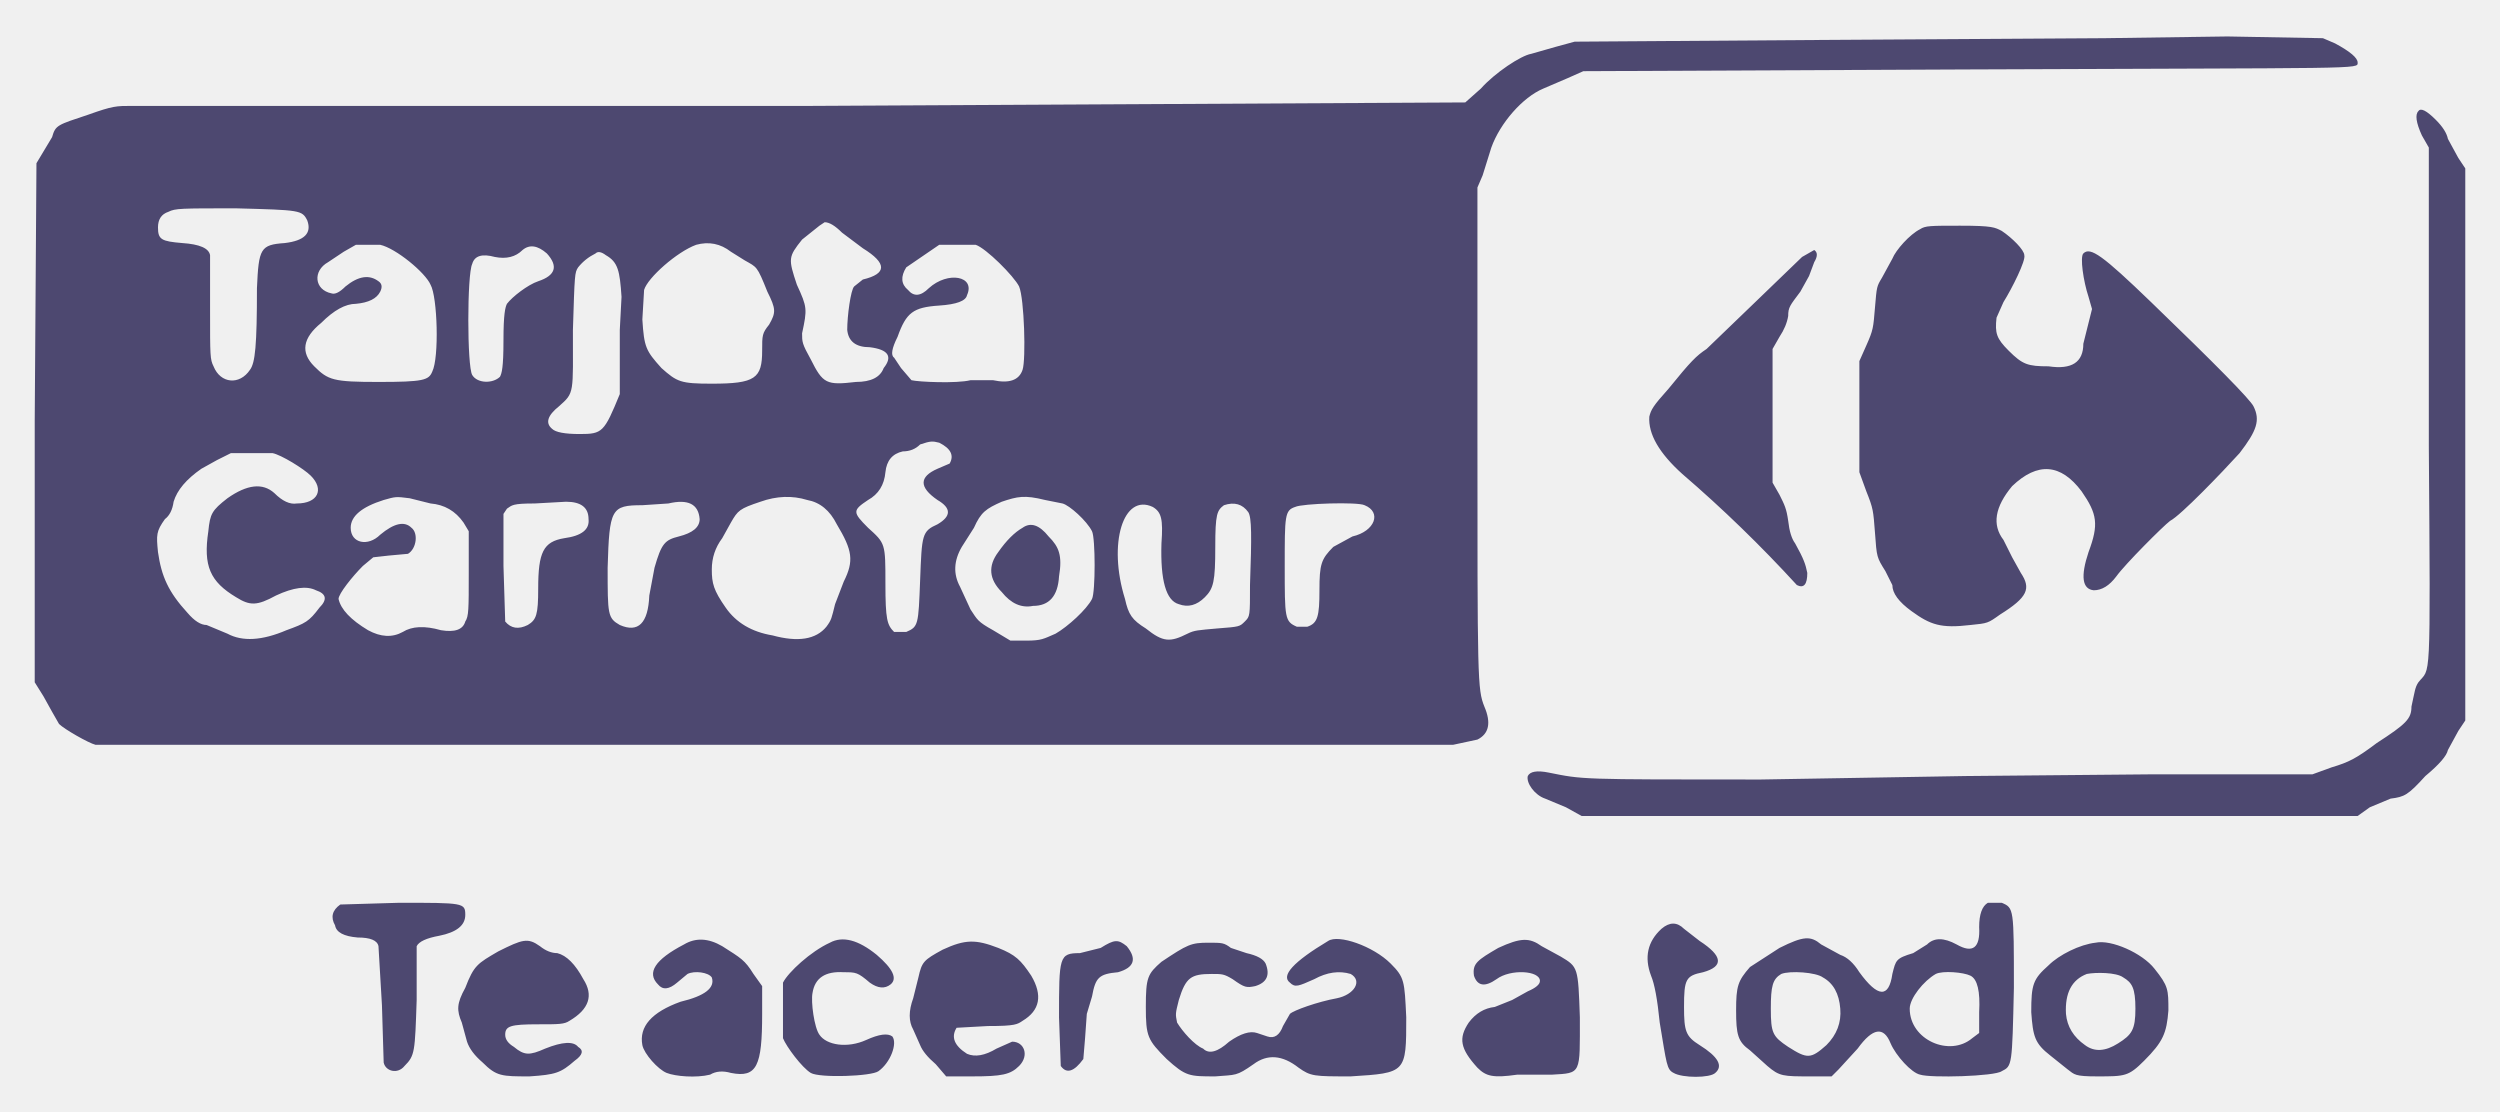
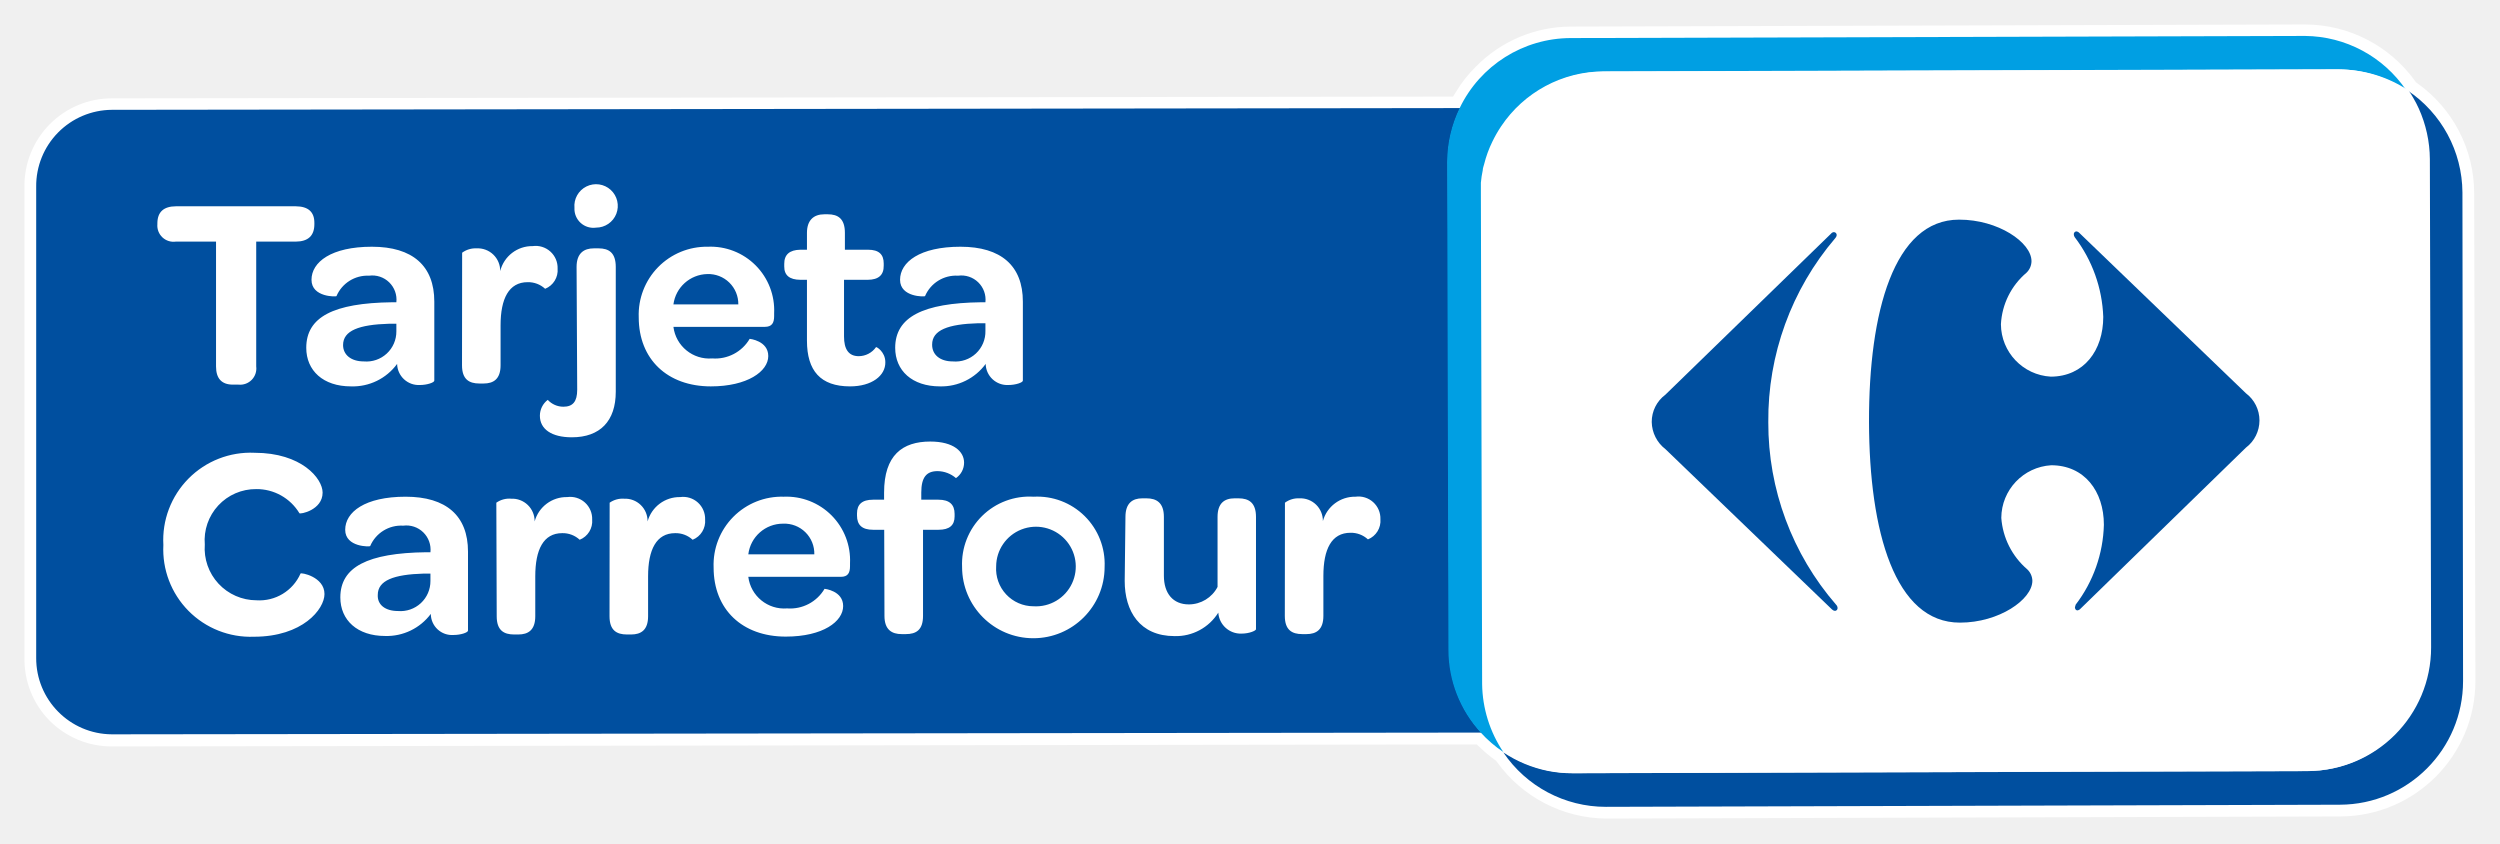
- <svg xmlns="http://www.w3.org/2000/svg" viewBox="130 320 1440 640">
-   <path fill="#4d4870" fill-rule="evenodd" d="m1342 342-161 1-144 1-11 3-14 4c-6 1-21 11-29 20l-9 8-376 2H206c-9 0-11 0-25 5-18 6-19 6-21 13l-6 10-3 5-1 148v151l5 8 5 9 4 7c3 3 17 11 21 12h782l14-3q10-5 4-19c-4-10-4-15-4-160V428l3-7 5-16c5-14 18-29 30-34l14-6 9-4 221-1c230-1 225 0 225-4q0-4-13-11l-7-3-55-1zm181 42q-3 3 2 14l4 7v172c1 141 1 127-6 136-2 3-2 5-4 14 0 7-3 10-20 21-12 9-16 11-26 14l-11 4h-91l-109 1-118 2c-105 0-102 0-122-4q-10-2-12 2c-1 4 4 11 10 13l12 5 9 5h447l7-5 12-5c8-1 10-2 20-13q12-10 13-15l6-11 4-6V417l-4-6-6-11q-1-5-7-11-8-8-10-5M227 442q-6 2-6 9c0 7 2 8 14 9q15 1 16 7v32c0 26 0 28 2 32 4 10 15 11 21 2 3-4 4-14 4-47 1-23 2-25 16-26q17-2 13-13c-3-6-4-6-41-7-32 0-35 0-39 2m375 8-10 8c-8 10-8 11-3 26 6 13 6 14 3 28 0 5 0 6 5 15 7 14 9 15 26 13q13 0 16-8 8-10-8-12-12 0-13-10c0-8 2-23 4-25l5-4q21-5 0-18l-12-9q-6-6-10-6zm634 2c-6 3-14 12-16 17l-6 11c-3 5-3 5-4 17s-1 13-5 22l-4 9v64l4 11c4 10 4 11 5 24 1 14 1 14 6 22l4 8q0 7 11 15c11 8 17 10 34 8 10-1 10-1 17-6 16-10 18-15 12-24l-5-9-5-10q-10-13 5-31 22-21 40 3c9 13 10 19 4 35q-7 21 3 22 7 0 13-8c5-7 27-29 31-32 6-3 30-28 40-39 10-13 12-19 8-27q-3-6-59-60c-28-27-35-32-39-28-2 2 0 16 3 25l2 7-2 8-3 12q0 16-20 13c-12 0-15-1-23-9-7-7-8-10-7-19l4-9c5-8 13-24 12-27 0-3-7-10-13-14-4-2-5-3-24-3-17 0-20 0-23 2m-901 9-7 4-9 6c-9 5-8 16 2 18q3 1 8-4 11-9 19-3 3 2 1 6-3 6-14 7-9 0-20 11-16 13-4 25c8 8 11 9 37 9s29-1 31-6c4-8 3-43-1-50-3-7-20-21-29-23zm196 0c-11 4-28 19-30 26l-1 17c1 16 2 18 11 28 9 8 11 9 29 9 25 0 29-3 29-19 0-9 0-10 4-15 4-7 4-9-1-19-6-15-6-14-13-18l-8-5q-9-7-20-4m140 0-19 13q-5 8 1 13 5 6 12-1c11-10 27-7 22 4q-1 5-16 6c-15 1-19 4-24 18q-5 10-2 12l4 6 6 7c4 1 26 2 34 0h13q14 3 17-6c2-6 1-41-2-48-3-6-19-22-25-24zm-240 3q-6 6-16 4-11-3-13 4c-3 6-3 59 0 64s12 5 16 1c1-2 2-5 2-21 0-15 1-19 2-21 3-4 12-11 18-13q15-5 5-16-8-7-14-2m737 4-28 27-27 26c-6 4-9 7-22 23-9 10-10 12-11 16q-1 15 19 33a767 767 0 0 1 66 64q6 3 6-7c-1-5-2-8-7-17q-3-4-4-13c-1-7-2-9-5-15l-4-7v-77l4-7q4-6 5-12c0-5 1-6 7-14l5-9 3-8q3-5 0-7zm-695-2q-6 3-10 8c-2 3-2 4-3 36 0 37 1 36-8 44q-10 8-4 13 3 3 16 3c13 0 14-1 23-23v-37l1-19c-1-15-2-20-9-24q-4-3-6-1m187 110q-4 4-10 4-9 2-10 12-1 11-10 16c-9 6-9 7 0 16 10 9 10 9 10 32 0 21 1 24 5 28h7c7-3 7-4 8-30s1-28 10-32q12-7 0-14-16-11 0-18l7-3q4-7-6-12c-4-1-5-1-11 1m-397 5-8 4-9 5q-13 9-16 19-1 7-5 10c-5 7-5 9-4 19 2 14 6 23 17 35q6 7 11 7l12 5q13 7 34-2c11-4 13-5 19-13q7-7-2-10-8-4-23 3c-11 6-15 6-23 1-15-9-19-18-16-38 1-10 2-12 11-19q17-12 27-3 7 7 13 6c12 0 16-8 8-16-4-4-17-12-22-13zm88 27q-19 6-19 16c0 9 10 11 17 4q12-10 18-4c4 3 3 12-2 15l-11 1-9 1-6 5c-6 6-14 16-14 19q2 9 17 18 11 6 20 1 8-5 22-1 12 2 14-5c2-3 2-7 2-28v-24l-3-5q-7-10-19-11l-12-3c-8-1-8-1-15 1m217 1c-12 4-13 5-17 12l-5 9q-6 8-6 18c0 8 1 12 8 22q9 13 27 16 22 6 31-5c3-4 3-5 5-13l5-13c6-12 5-18-4-33q-6-12-17-14-13-4-27 1m139 0c-9 4-12 6-16 15l-7 11q-7 12-1 23l6 13c4 6 4 7 13 12l10 6h9c9 0 10-1 17-4 7-4 18-14 21-20 2-4 2-35 0-39-3-6-13-15-17-16l-10-2c-12-3-16-2-25 1m-269 1c-13 0-13 1-16 3l-2 3v30l1 32q5 6 13 2c5-3 6-6 6-21 0-21 3-27 15-29q15-2 14-11 0-10-13-10zm77 0-15 1c-18 0-19 2-20 36 0 27 0 29 7 33q16 7 17-17l3-16c4-14 6-16 14-18q12-3 12-10-1-13-18-9m320 1c-4 3-5 5-5 24 0 20-1 24-6 29q-7 7-15 4-11-3-10-35c1-14 0-18-5-21-17-8-26 21-16 53 2 9 4 12 12 17 10 8 14 8 24 3 4-2 6-2 17-3 13-1 13-1 16-4s3-3 3-21c1-28 1-39-1-42q-5-7-14-4m41 1c-6 2-6 5-6 34 0 30 0 32 7 35h6c6-2 7-6 7-21s1-18 8-25l11-6c13-3 17-14 7-18-4-2-36-1-40 1m-157 12q-7 4-14 14-9 12 2 23 8 10 18 8 14 0 15-17c2-12 0-17-6-23q-8-10-15-5m556 216q-5 3-5 14 1 18-13 10-11-6-17 0l-8 5c-10 3-10 4-12 12q-3 21-19-1-5-8-11-10l-11-6c-6-5-10-5-24 2l-17 11c-7 8-8 11-8 25s1 18 8 23l10 9c7 6 9 6 25 6h12l4-4 11-12q13-18 19-3c3 7 12 17 17 18 6 2 43 1 47-2 6-3 6-3 7-48 0-46 0-46-7-49zm-949 1q-7 5-3 12 1 6 13 7 11 0 12 5l2 34 1 33c1 5 8 7 12 2 6-6 6-8 7-38v-31q2-4 13-6 15-3 15-12c0-7-1-7-38-7zm761 14q-12 11-6 27 3 7 5 27c4 24 4 27 8 29 5 3 21 3 24 0q7-6-9-16c-8-5-9-8-9-22 0-16 1-18 11-20q18-5-2-18l-9-7q-6-6-13 0m-563 9q-25 13-15 23 4 5 11-1l6-5c4-2 12-1 14 2q3 9-18 14-25 9-22 25c1 5 9 14 14 16s17 3 25 1q5-3 12-1c15 3 18-4 18-34v-16l-5-7c-5-8-7-9-18-16q-12-7-22-1m84-1c-11 5-24 17-27 23v32c2 5 11 17 16 20s35 2 39-1c7-5 11-16 8-20q-4-3-15 2c-11 5-23 3-27-3-3-4-5-19-4-24q2-13 18-12c7 0 8 0 15 6q7 5 12 1 6-5-8-17-16-13-27-7m287-1q-30 18-22 24c3 3 5 2 14-2q11-6 21-3c7 4 2 12-8 14-11 2-25 7-27 9l-4 7q-3 8-9 6l-6-2q-6-2-16 5-10 9-15 4c-5-2-12-10-15-15-1-5-1-5 1-13 4-13 7-15 19-15 6 0 7 0 12 3 7 5 8 5 13 4q10-3 6-13-2-4-11-6l-9-3c-4-3-5-3-13-3-10 0-12 1-27 11-8 7-9 9-9 26s1 19 12 30c11 10 13 10 28 10 12-1 12 0 22-7q12-9 26 2c7 5 9 5 30 5 32-2 32-2 32-34-1-21-1-23-9-31-10-10-30-17-36-13m98 4c-12 7-15 9-14 16q3 9 13 2c8-6 25-5 25 1q0 3-7 6l-9 5-10 4q-9 1-15 9c-6 9-5 15 5 26 5 5 9 6 23 4h20c17-1 16 0 16-33-1-29-1-29-11-35l-11-6c-7-5-12-5-25 1m-576 2c-12 7-14 8-19 21-5 9-5 13-2 20l3 11q2 6 9 12c8 8 11 8 27 8 15-1 18-2 26-9q7-5 2-8-4-5-19 1c-9 4-12 4-18-1q-5-3-5-7c0-5 3-6 19-6 12 0 15 0 18-2q17-10 8-24-7-13-15-15-5 0-10-4c-7-5-10-4-24 3m256-1c-11 6-12 7-14 16l-3 12q-4 11 0 18l4 9q2 5 9 11l6 7h15c17 0 22-1 27-6 6-6 3-14-4-14l-9 4q-10 6-17 3-11-7-6-15l18-1c16 0 17-1 20-3q15-9 5-26c-6-9-9-12-19-16-13-5-19-5-32 1m91-1-12 3c-12 0-12 2-12 37l1 28q5 7 13-4l1-12 1-14 3-10c2-11 4-13 15-14q14-4 5-15c-5-4-7-4-15 1m573-3c-9 1-21 7-27 13-9 8-10 11-10 27 1 14 2 18 11 25l10 8c4 3 4 4 17 4 16 0 18 0 27-9 11-11 13-16 14-29 0-12 0-14-8-24-7-9-25-17-34-15m-181 18c-5 3-6 7-6 20 0 14 1 16 10 22 11 7 13 7 22-1q9-9 8-21-1-13-10-18c-4-3-19-4-24-2m89 0c-7 4-15 14-15 20 0 18 23 28 36 17l4-3v-12q1-18-5-21c-4-2-16-3-20-1m87 0q-13 5-12 23 1 11 11 18 8 6 19-1c8-5 10-8 10-20s-2-15-7-18c-4-3-16-3-21-2" />
+ <svg xmlns="http://www.w3.org/2000/svg" viewBox="-1.96 -1.96 200.32 67.56">
+   <defs>
+     <style>.cls-1{fill:#fff}.cls-3{fill:#004f9f}</style>
+   </defs>
+   <g id="Capa_2" data-name="Capa 2">
+     <g id="Capa_2-2" data-name="Capa 2">
+       <path d="M126.73 63.63a10.9 10.9 0 0 1-8.73-4.52l-.08-.11-.11-.08a10 10 0 0 1-1.19-1l-.25-.23L7 57.85a7 7 0 0 1-5-2.08 7 7 0 0 1-2-5V13a7 7 0 0 1 7-7.08l107.47-.14.25-.4a10 10 0 0 1 1.58-2 10.7 10.7 0 0 1 7.6-3.21L182.76 0a10.9 10.9 0 0 1 8.78 4.51l.08.12.11.08a10.8 10.8 0 0 1 4.56 8.78l.1 39.11a10.86 10.86 0 0 1-10.8 10.86l-58.83.17Z" class="cls-1" />
+       <path d="m126.61 3.78 58.83-.17za9.9 9.9 0 0 0-8.18 4.39 9.9 9.9 0 0 1 8.18-4.39m64.33 1.5a6 6 0 0 1 .38.6 6 6 0 0 0-.38-.6 10 10 0 0 0-5.45-1.67 10 10 0 0 1 5.45 1.67m-73.88 5.94a9 9 0 0 1 .66-1.81 9 9 0 0 0-.66 1.81m-.26 1.46a8 8 0 0 1 .15-1 8 8 0 0 0-.15 1m74.52-6.8a9 9 0 0 1 .43.83 9 9 0 0 0-.43-.83m-73.6 3.53a10 10 0 0 1 .71-1.24 10 10 0 0 0-.71 1.24m.83 48.89a10 10 0 0 1-1.7-5.44 10 10 0 0 0 1.7 5.44 10 10 0 0 0 3.56 1.48 10 10 0 0 1-3.56-1.48" style="fill:none" />
+       <path d="M114.05 11a10 10 0 0 1 1-4.3L7 6.84A6.1 6.1 0 0 0 .94 13v37.75A6.1 6.1 0 0 0 7 56.88l109.75-.14a9.8 9.8 0 0 1-2.59-6.63Zm81.3 2.46a9.9 9.9 0 0 0-4.41-8.18 6 6 0 0 1 .38.6 9 9 0 0 1 .43.83 10 10 0 0 1 .89 4.06l.1 39.12a9.9 9.9 0 0 1-9.85 9.91l-58.83.2a10 10 0 0 1-2-.19 10 10 0 0 1-3.56-1.48 9.9 9.9 0 0 0 8.21 4.36l58.83-.17a9.9 9.9 0 0 0 9.86-9.91Z" class="cls-3" />
+       <path d="m182.74.92-58.84.17A9.9 9.9 0 0 0 115 6.7a10 10 0 0 0-1 4.3l.1 39.11a9.8 9.8 0 0 0 2.59 6.63 10 10 0 0 0 1.81 1.56 10 10 0 0 1-1.7-5.44v-.06l-.1-39.12v-1a8 8 0 0 1 .15-1c0-.16.07-.32.11-.48a9 9 0 0 1 .66-1.81 10 10 0 0 1 .71-1.24 9.9 9.9 0 0 1 8.18-4.39l58.83-.17h.05a10 10 0 0 1 5.45 1.67 9.9 9.9 0 0 0-8.1-4.34" style="fill:#009fe3" />
+       <path d="M185.49 3.61h-.05l-58.83.17a9.9 9.9 0 0 0-8.18 4.39 10 10 0 0 0-.71 1.24 9 9 0 0 0-.66 1.81c0 .16-.08.32-.11.48a8 8 0 0 0-.15 1v1l.1 39.12v.06a10 10 0 0 0 1.7 5.44 10 10 0 0 0 3.56 1.48 10 10 0 0 0 2 .19l58.83-.17a9.9 9.9 0 0 0 9.85-9.91l-.1-39.12a10 10 0 0 0-.89-4.06 9 9 0 0 0-.43-.83 6 6 0 0 0-.38-.6 10 10 0 0 0-5.55-1.69M145.07 47a.4.4 0 0 1-.24-.12L131.49 34a2.8 2.8 0 0 1-1.1-2.18 2.7 2.7 0 0 1 1.09-2.18l13.28-12.91a.3.3 0 0 1 .24-.12.23.23 0 0 1 .21.25.4.4 0 0 1-.12.24 22.7 22.7 0 0 0 .07 29.36.4.4 0 0 1 .12.25.22.22 0 0 1-.21.29m33-13.08-13.34 12.9a.4.4 0 0 1-.24.13c-.12 0-.2-.11-.2-.25l.06-.21a11 11 0 0 0 2.26-6.4c0-2.7-1.57-4.78-4.22-4.77a4.25 4.25 0 0 0-4 4.22 6 6 0 0 0 2.08 4.12 1.3 1.3 0 0 1 .41.92c0 1.5-2.67 3.34-5.8 3.35-5.21 0-7.27-7.27-7.29-16.08s2-16.19 7.21-16.21c3.13 0 5.8 1.82 5.81 3.33a1.3 1.3 0 0 1-.4.92 5.8 5.8 0 0 0-2.06 4.11 4.23 4.23 0 0 0 4 4.2c2.65 0 4.21-2.1 4.2-4.79a11.2 11.2 0 0 0-2.27-6.41.4.4 0 0 1-.07-.22.22.22 0 0 1 .2-.24.4.4 0 0 1 .25.13L178 29.55a2.73 2.73 0 0 1 0 4.36Z" class="cls-1" />
+       <path d="M192.74 49.89a9.9 9.9 0 0 1-9.85 9.91l-58.83.2a10 10 0 0 1-2-.19 10 10 0 0 0 2 .19l58.83-.17a9.9 9.9 0 0 0 9.85-9.91l-.1-39.12a10 10 0 0 0-.89-4.06 10 10 0 0 1 .89 4.06Zm-75.99-36.21.1 39.12Z" class="cls-1" />
+       <path d="m178 29.55-13.34-12.84a.4.4 0 0 0-.25-.13.22.22 0 0 0-.2.24.4.4 0 0 0 .07.22 11.2 11.2 0 0 1 2.29 6.39c0 2.69-1.55 4.78-4.2 4.79a4.23 4.23 0 0 1-4-4.2 5.8 5.8 0 0 1 2.05-4.13 1.3 1.3 0 0 0 .4-.92c0-1.51-2.68-3.34-5.81-3.33-5.21 0-7.23 7.41-7.21 16.21s2.08 16.09 7.29 16.08c3.13 0 5.79-1.85 5.8-3.35a1.3 1.3 0 0 0-.41-.92 6 6 0 0 1-2.08-4.12 4.25 4.25 0 0 1 4-4.22c2.65 0 4.22 2.07 4.22 4.77a11 11 0 0 1-2.26 6.4l-.06.21c0 .14.08.25.2.25a.4.4 0 0 0 .24-.13L178 33.91a2.73 2.73 0 0 0 0-4.36m-38.27 2.32a22.4 22.4 0 0 1 5.36-14.74.4.4 0 0 0 .12-.24.23.23 0 0 0-.21-.25.3.3 0 0 0-.24.12l-13.28 12.91a2.7 2.7 0 0 0-1.09 2.18 2.8 2.8 0 0 0 1.1 2.18l13.34 12.84a.4.4 0 0 0 .24.12.22.22 0 0 0 .21-.25.4.4 0 0 0-.12-.25 22.2 22.2 0 0 1-5.43-14.62" class="cls-3" />
+       <path d="M15.35 17.4h-3.22a1.3 1.3 0 0 1-1.48-1.4v-.09q.02-1.33 1.48-1.34h9.61q1.5.01 1.49 1.34V16q0 1.39-1.49 1.4h-3.17v10a1.3 1.3 0 0 1-1.42 1.46h-.46q-1.34-.01-1.34-1.46Zm14.1 4.86h.35a1.94 1.94 0 0 0-2.19-2.13A2.7 2.7 0 0 0 25 21.77c0 .05-2 .11-2-1.31s1.58-2.65 4.84-2.65 5 1.53 5 4.4v6.33c0 .15-.57.35-1.16.35a1.73 1.73 0 0 1-1.82-1.69 4.4 4.4 0 0 1-3.7 1.8c-2.23 0-3.58-1.27-3.58-3.09 0-2.47 2.18-3.59 6.87-3.65M27.19 27a2.4 2.4 0 0 0 2.61-2.41v-.61h-.57c-2.43.07-3.7.55-3.7 1.71 0 .77.63 1.31 1.66 1.31m7.88-8.71a1.8 1.8 0 0 1 1.16-.35 1.8 1.8 0 0 1 1.89 1.82 2.64 2.64 0 0 1 2.6-2 1.76 1.76 0 0 1 2 1.8 1.6 1.6 0 0 1-1 1.62 2 2 0 0 0-1.4-.53c-1.51 0-2.17 1.32-2.17 3.46v3.2c0 1.11-.57 1.46-1.36 1.46h-.33c-.83 0-1.4-.33-1.4-1.46Zm9.17 1.14c0-1.11.6-1.49 1.38-1.49H46c.83 0 1.38.35 1.38 1.49v10c0 2.34-1.25 3.65-3.52 3.65-1.62 0-2.56-.65-2.56-1.73a1.6 1.6 0 0 1 .63-1.27 1.7 1.7 0 0 0 1.25.55c.76 0 1.11-.41 1.11-1.36Zm-.17-4.73a1.74 1.74 0 1 1 1.73 1.58 1.52 1.52 0 0 1-1.73-1.58m10.68 3.11a5.1 5.1 0 0 1 5.32 5.34v.22c0 .55-.18.86-.75.86H52a2.9 2.9 0 0 0 3.11 2.53 3.2 3.2 0 0 0 3-1.57s1.49.15 1.49 1.38S57.92 29 55 29c-3.48 0-5.78-2.17-5.78-5.54a5.45 5.45 0 0 1 5.53-5.65m2.45 4.62A2.4 2.4 0 0 0 54.71 20 2.8 2.8 0 0 0 52 22.43Zm5.5-1.97h-.53q-1.3-.01-1.29-1.07v-.2q-.01-1.12 1.29-1.14h.53V16.7c0-1 .52-1.49 1.4-1.49h.26c.83 0 1.38.35 1.38 1.49v1.35h1.86c.87 0 1.25.38 1.25 1.1v.17q.02 1.13-1.27 1.14h-1.91V25c0 1 .35 1.58 1.18 1.58a1.7 1.7 0 0 0 1.38-.72c0-.07.75.35.75 1.2C69 28.14 67.9 29 66.15 29c-2.36 0-3.45-1.25-3.45-3.66Zm13.94 1.8H77a1.94 1.94 0 0 0-2.19-2.13 2.7 2.7 0 0 0-2.65 1.64c0 .05-2 .11-2-1.31s1.58-2.65 4.84-2.65 5 1.53 5 4.4v6.33c0 .15-.57.35-1.16.35a1.73 1.73 0 0 1-1.82-1.69 4.4 4.4 0 0 1-3.66 1.8c-2.24 0-3.59-1.27-3.59-3.09 0-2.47 2.23-3.59 6.87-3.65M74.38 27A2.4 2.4 0 0 0 77 24.55v-.61h-.57c-2.43.07-3.7.55-3.7 1.71-.01.81.63 1.35 1.65 1.35m-55.94 7.32c3.76 0 5.45 2.06 5.45 3.19 0 1.41-1.82 1.76-1.86 1.65a4 4 0 0 0-3.46-1.93 4.1 4.1 0 0 0-4.12 4.44 4.16 4.16 0 0 0 4.14 4.47A3.6 3.6 0 0 0 22.12 44c0-.11 1.92.24 1.92 1.64 0 1.21-1.75 3.42-5.65 3.42a7 7 0 0 1-7.26-7.35 7 7 0 0 1 7.31-7.39m13.74 7.97h.35a1.94 1.94 0 0 0-2.18-2.13 2.7 2.7 0 0 0-2.65 1.64c0 .05-2 .11-2-1.31s1.58-2.65 4.84-2.65 5 1.53 5 4.4v6.33c0 .15-.57.35-1.16.35a1.7 1.7 0 0 1-1.82-1.69A4.4 4.4 0 0 1 28.9 49c-2.23 0-3.59-1.27-3.59-3.09 0-2.44 2.19-3.56 6.87-3.62M29.93 47a2.4 2.4 0 0 0 2.6-2.41V44H32c-2.42.07-3.69.55-3.69 1.71-.04.78.59 1.29 1.62 1.29m7.88-8.68A1.8 1.8 0 0 1 39 38a1.8 1.8 0 0 1 1.88 1.82 2.65 2.65 0 0 1 2.61-1.95 1.76 1.76 0 0 1 2 1.8 1.6 1.6 0 0 1-1 1.62 2 2 0 0 0-1.4-.53c-1.51 0-2.16 1.32-2.16 3.46v3.2c0 1.11-.57 1.46-1.36 1.46h-.33c-.83 0-1.4-.33-1.4-1.46Zm9.08 0a1.8 1.8 0 0 1 1.16-.32 1.8 1.8 0 0 1 1.88 1.82 2.66 2.66 0 0 1 2.61-1.95 1.76 1.76 0 0 1 2 1.8 1.6 1.6 0 0 1-1 1.62 2 2 0 0 0-1.4-.53c-1.51 0-2.17 1.32-2.17 3.46v3.2c0 1.11-.57 1.46-1.36 1.46h-.33c-.83 0-1.4-.33-1.4-1.46Zm13.95-.48a5.1 5.1 0 0 1 5.31 5.34v.22c0 .55-.17.86-.74.86H58a2.9 2.9 0 0 0 3.11 2.53 3.2 3.2 0 0 0 3-1.57s1.49.15 1.49 1.38-1.6 2.45-4.6 2.45c-3.48 0-5.78-2.17-5.78-5.54a5.46 5.46 0 0 1 5.62-5.67m2.45 4.62a2.4 2.4 0 0 0-2.5-2.46A2.8 2.8 0 0 0 58 42.46Zm5.6-1.97H68c-.89 0-1.29-.39-1.29-1.14v-.17c0-.72.4-1.1 1.29-1.1h.88v-.57c0-3 1.47-4.09 3.7-4.09 1.88 0 2.71.81 2.71 1.69a1.5 1.5 0 0 1-.65 1.24 2.3 2.3 0 0 0-1.47-.56c-.9 0-1.31.5-1.31 1.72v.57h1.38c.89 0 1.29.4 1.29 1.14v.2c0 .7-.4 1.07-1.29 1.07H72v6.9c0 1.13-.55 1.46-1.38 1.46h-.33c-.79 0-1.38-.35-1.38-1.46Zm11.97-2.65a5.4 5.4 0 0 1 5.69 5.63 5.71 5.71 0 0 1-11.42 0 5.4 5.4 0 0 1 5.73-5.63m0 8.78a3.19 3.19 0 1 0-3-3.2 3 3 0 0 0 2.98 3.2Zm7.36-7.16c0-1.11.57-1.49 1.35-1.49h.33c.81 0 1.4.35 1.4 1.49v4.71c0 1.42.73 2.3 2 2.3a2.6 2.6 0 0 0 2.3-1.4v-5.61c0-1.11.56-1.49 1.37-1.49h.31c.83 0 1.4.35 1.4 1.49v9c0 .11-.52.35-1.16.35a1.8 1.8 0 0 1-1.86-1.68 4 4 0 0 1-3.5 1.88c-2.8 0-4-2-4-4.42ZM101 38.32a1.8 1.8 0 0 1 1.16-.35 1.8 1.8 0 0 1 1.88 1.82 2.66 2.66 0 0 1 2.61-1.95 1.76 1.76 0 0 1 2 1.8 1.6 1.6 0 0 1-1 1.62 2 2 0 0 0-1.4-.53c-1.52 0-2.17 1.32-2.17 3.46v3.2c0 1.11-.57 1.46-1.36 1.46h-.33c-.83 0-1.4-.33-1.4-1.46Z" class="cls-1" />
+     </g>
+   </g>
</svg>
